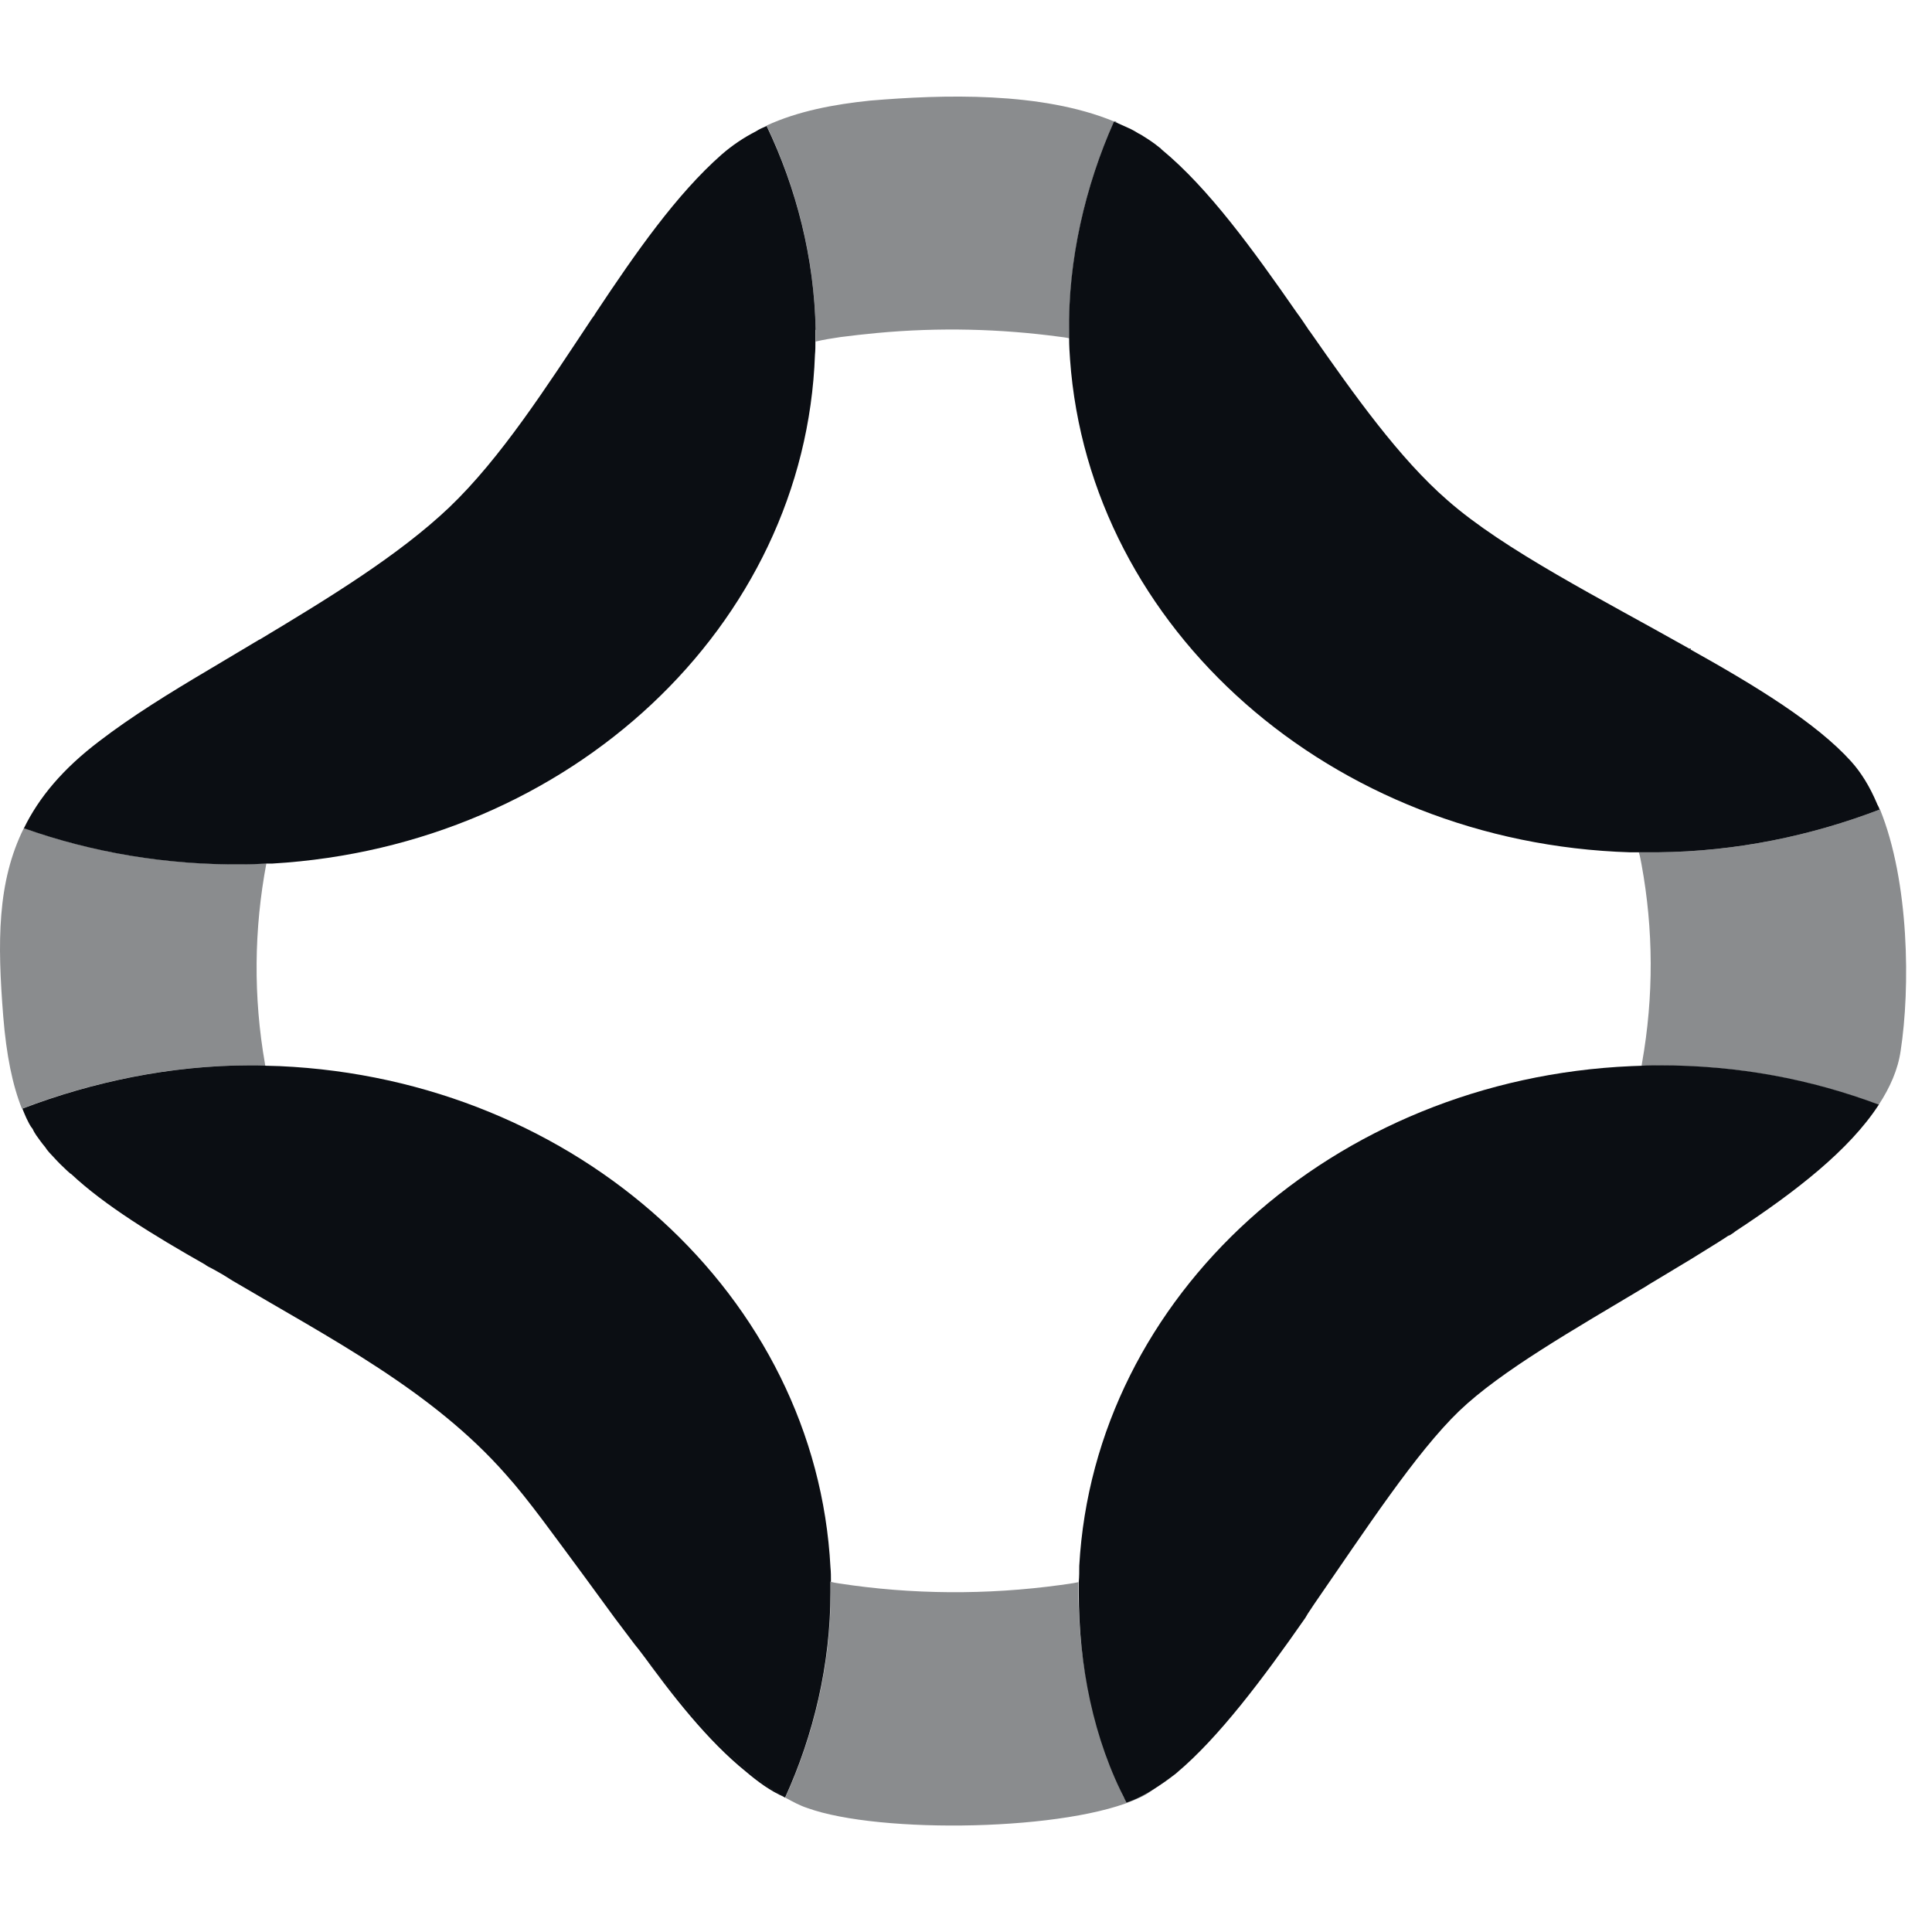
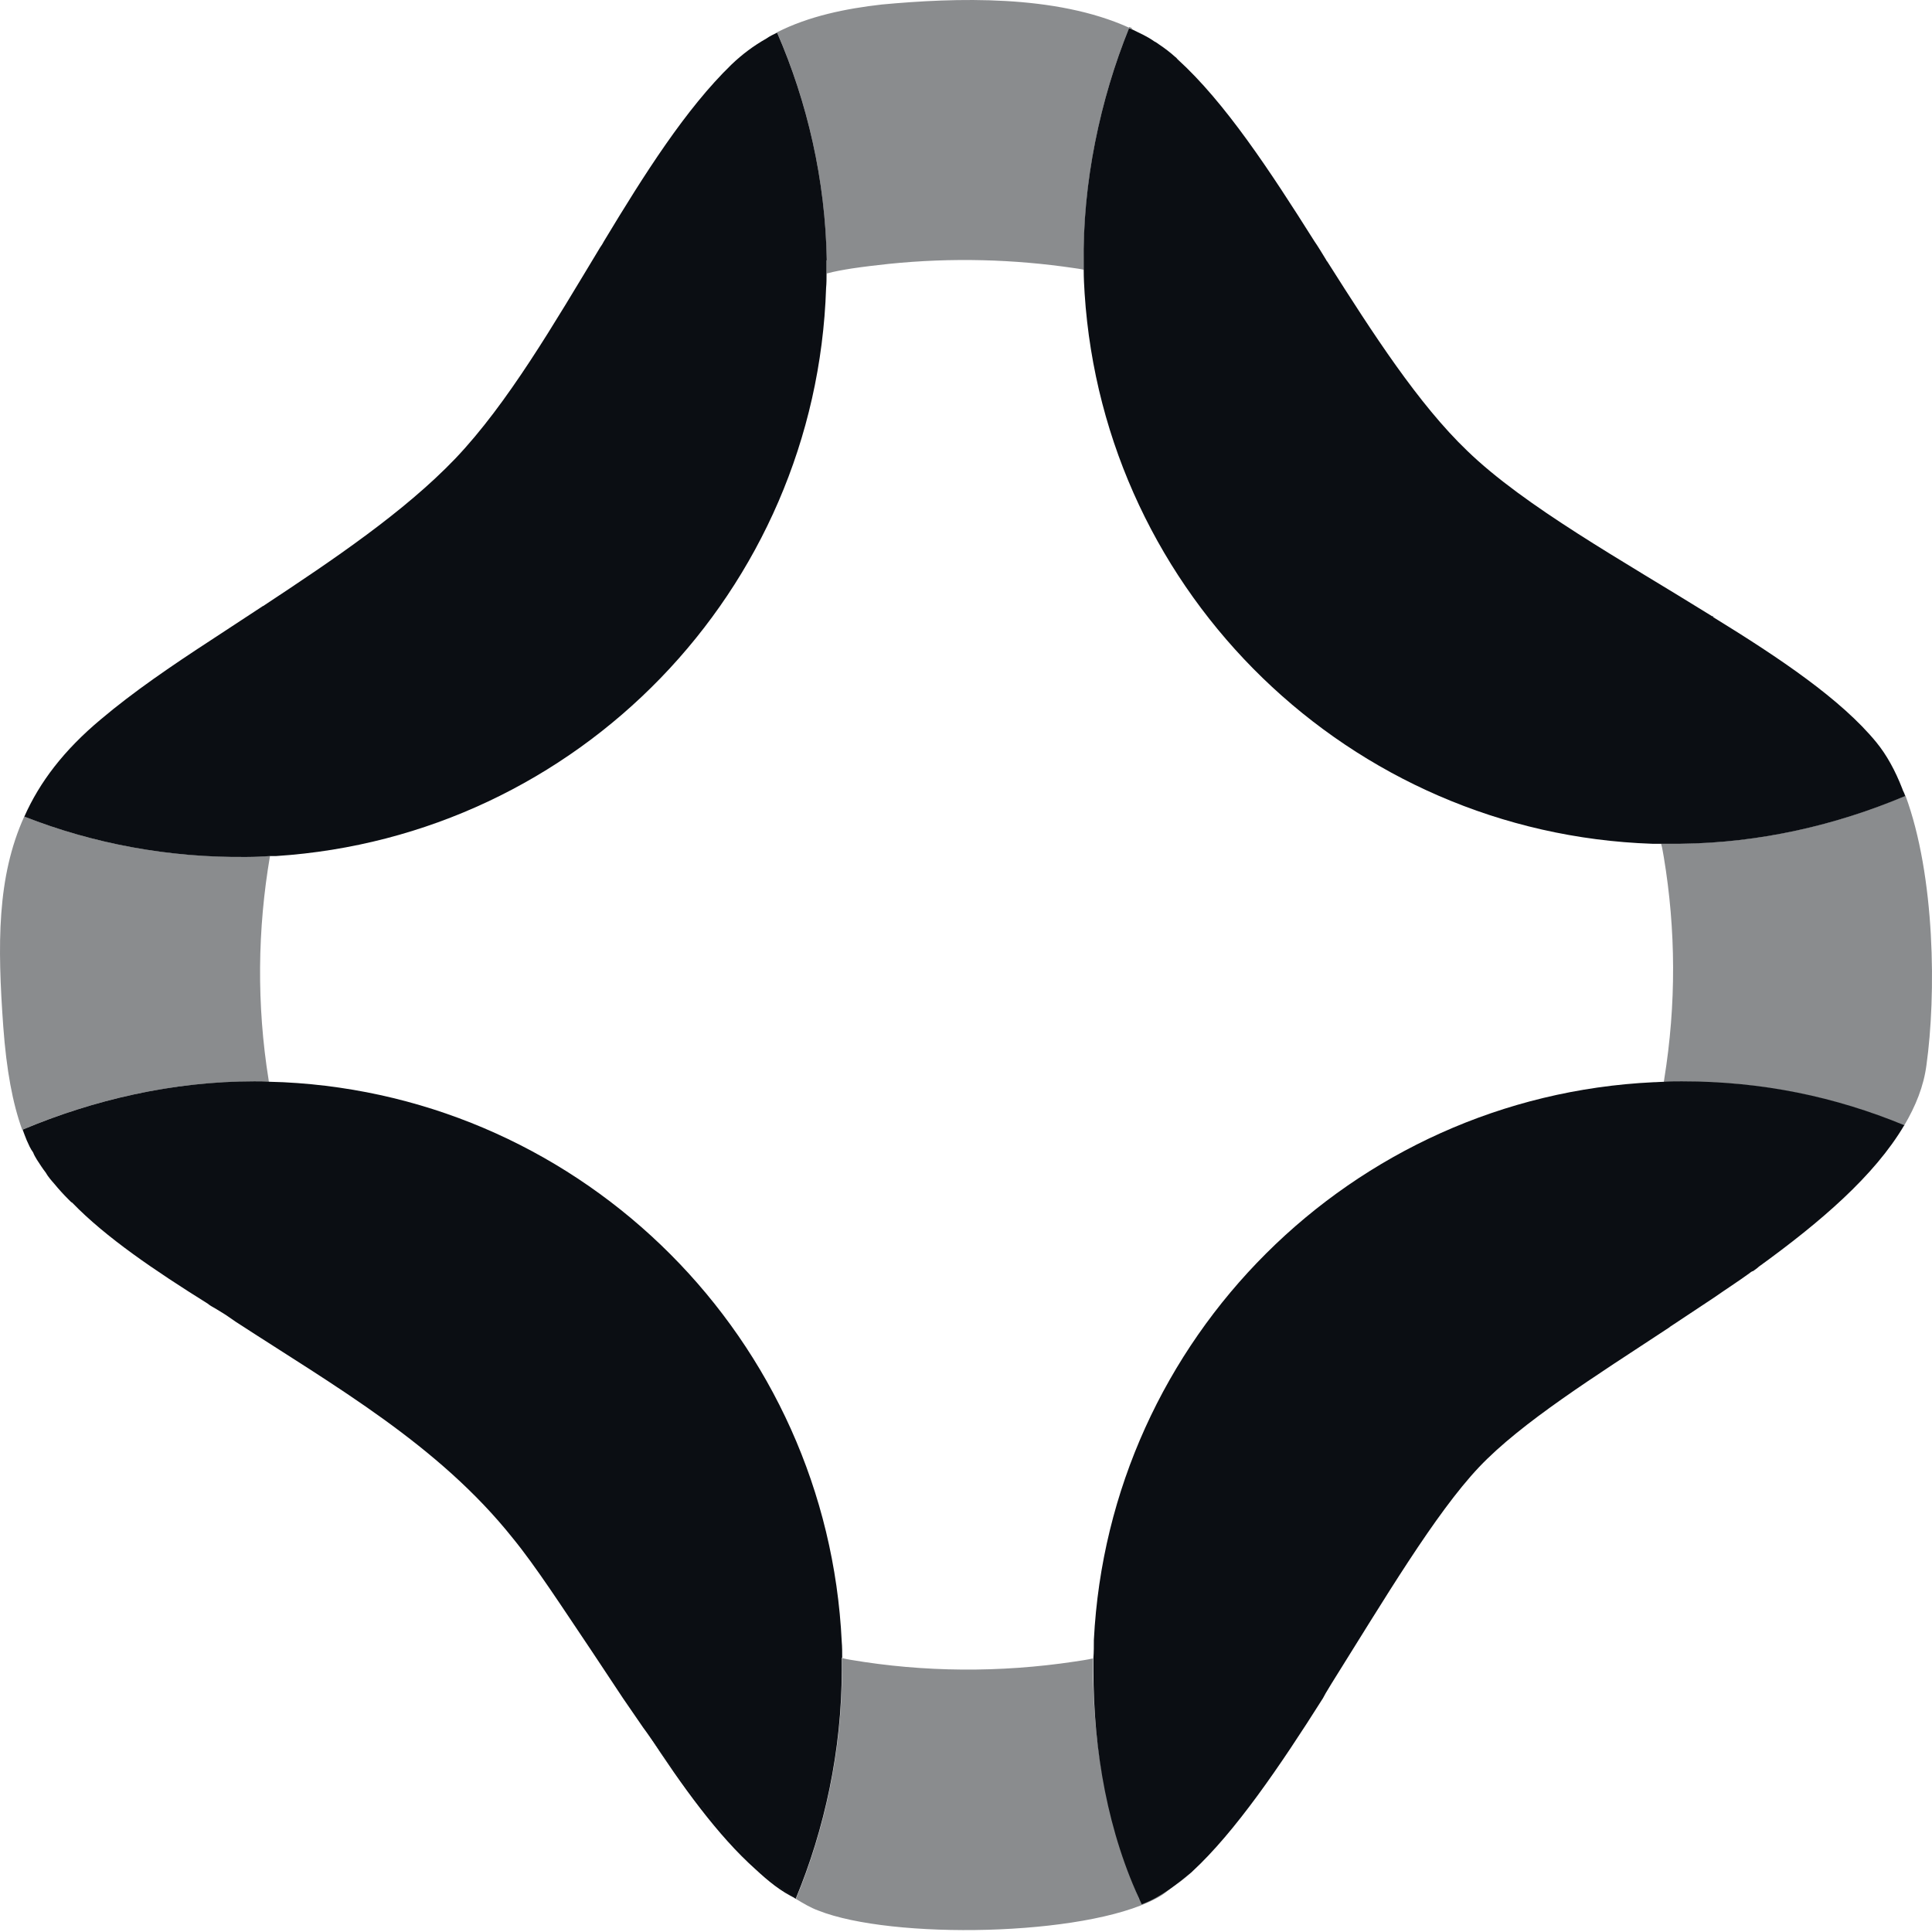
<svg xmlns="http://www.w3.org/2000/svg" version="1.1" width="1000" height="1000">
  <style>
    #light-icon {
      display: inline;
    }
    #dark-icon {
      display: none;
    }

    @media (prefers-color-scheme: dark) {
      #light-icon {
        display: none;
      }
      #dark-icon {
        display: inline;
      }
    }
  </style>
  <g id="light-icon">
    <svg version="1.1" width="1000" height="1000">
      <g>
-         <g transform="matrix(25,0,0,25,0,50)">
-           <svg version="1.1" width="40" height="36">
-             <svg width="40" height="36" viewBox="0 0 40 36" fill="none">
-               <path d="M38.895 20.877C38.289 21.807 37.19 22.665 35.928 23.494C35.891 23.527 35.844 23.553 35.807 23.578H35.798C35.798 23.578 35.761 23.595 35.742 23.612C35.504 23.768 35.258 23.912 35.011 24.069L34.112 24.61L34.103 24.618C32.575 25.532 31.081 26.381 30.214 27.21C29.316 28.073 28.273 29.671 27.201 31.222C27.164 31.282 27.118 31.345 27.08 31.404C27.062 31.438 27.043 31.463 27.025 31.497C26.144 32.761 25.232 33.975 24.361 34.706L24.342 34.723C24.058 34.93 23.728 35.184 23.323 35.319C22.633 34.004 22.335 32.478 22.335 30.969V30.753C22.345 30.643 22.345 30.529 22.345 30.419C22.657 24.825 27.607 20.34 33.777 20.073C33.851 20.073 33.921 20.065 33.996 20.065C34.117 20.056 34.242 20.056 34.354 20.056C35.993 20.056 37.483 20.34 38.904 20.872L38.895 20.877Z" fill="#0B0E13" />
-               <path d="M16.258 35.214C15.946 35.083 15.681 34.88 15.434 34.672C14.666 34.051 13.935 33.133 13.217 32.131C14.098 33.277 15.02 34.351 15.9 34.981L15.909 34.989C16.021 35.066 16.146 35.146 16.258 35.214Z" fill="#0B0E13" />
-               <path d="M23.132 0.54C23.132 0.54 23.085 0.523 23.066 0.515V0.506C23.095 0.515 23.113 0.523 23.132 0.54Z" fill="#0B0E13" />
-               <path opacity="0.48" d="M5.52 15.875C5.366 15.883 5.208 15.892 5.045 15.892C3.434 15.909 1.897 15.642 0.495 15.143C-0.063 16.264 -0.054 17.52 0.067 19.042C0.132 19.849 0.258 20.462 0.453 20.953C1.892 20.403 3.513 20.056 5.185 20.056C5.287 20.056 5.394 20.056 5.497 20.065C5.487 20.056 5.487 20.039 5.487 20.031C5.241 18.636 5.259 17.232 5.515 15.875H5.52ZM23.271 35.222C22.74 34.076 22.419 32.837 22.345 31.539C22.335 31.349 22.326 31.159 22.326 30.973V30.757C22.205 30.783 22.07 30.8 21.949 30.817C20.431 31.024 18.875 31.015 17.371 30.783C17.315 30.774 17.259 30.766 17.199 30.749V30.973C17.199 32.461 16.85 33.924 16.258 35.218C16.412 35.302 16.561 35.383 16.715 35.433C18.214 35.975 22.144 35.915 23.597 35.218C23.69 35.175 23.779 35.125 23.872 35.053C23.947 35.002 24.035 34.943 24.11 34.897C24.184 34.846 24.263 34.786 24.338 34.723C24.054 34.93 23.686 35.083 23.276 35.222H23.271ZM18.014 0.083C17.273 0.159 16.524 0.299 15.872 0.599C16.486 1.88 16.859 3.326 16.887 4.823V5.072C17.059 5.03 17.227 5.005 17.399 4.979C17.646 4.946 17.893 4.92 18.149 4.895C19.457 4.772 20.729 4.81 21.93 4.971C21.995 4.979 22.075 4.988 22.14 5.005V4.895C22.112 3.381 22.48 1.829 23.066 0.515C21.558 -0.107 19.523 -0.044 18.014 0.083ZM38.922 14.759C37.511 15.3 35.956 15.63 34.326 15.646H33.93C33.958 15.731 33.968 15.811 33.986 15.896C34.233 17.24 34.242 18.623 33.996 20.01C33.996 20.027 33.986 20.052 33.986 20.069C34.107 20.061 34.233 20.061 34.345 20.061C35.984 20.061 37.474 20.344 38.895 20.877C39.132 20.513 39.295 20.145 39.351 19.756C39.551 18.458 39.532 16.255 38.922 14.754V14.759Z" fill="#0B0E13" />
-               <path d="M38.922 14.759C37.511 15.3 35.956 15.63 34.326 15.646H33.749C27.579 15.456 22.554 11.034 22.154 5.44C22.144 5.301 22.135 5.157 22.135 5.009V4.899C22.107 3.385 22.475 1.834 23.062 0.519C23.08 0.527 23.108 0.536 23.127 0.544C23.201 0.578 23.281 0.612 23.355 0.646C23.43 0.679 23.509 0.722 23.574 0.764C23.611 0.781 23.639 0.798 23.676 0.823C23.788 0.891 23.905 0.971 24.007 1.056C24.026 1.064 24.035 1.081 24.054 1.098C25.022 1.897 25.94 3.166 26.848 4.472C26.931 4.582 27.011 4.705 27.085 4.814C27.085 4.814 27.088 4.82 27.094 4.831C27.094 4.831 27.113 4.848 27.122 4.865C28.04 6.18 28.971 7.491 29.968 8.357C31.141 9.389 33.144 10.395 34.964 11.423C34.974 11.431 34.992 11.44 35.002 11.448C36.357 12.205 37.609 12.97 38.326 13.765C38.536 13.998 38.713 14.289 38.857 14.628C38.857 14.636 38.867 14.645 38.867 14.653C38.885 14.687 38.904 14.721 38.913 14.754L38.922 14.759Z" fill="#0B0E13" />
-               <path d="M17.194 30.749V30.973C17.194 32.461 16.845 33.924 16.254 35.218C16.142 35.15 16.016 35.07 15.904 34.994L15.895 34.985C15.015 34.355 14.093 33.281 13.213 32.136C13.194 32.11 13.166 32.076 13.138 32.043C13.003 31.861 12.864 31.683 12.729 31.501L12.086 30.622C11.48 29.806 10.94 29.045 10.475 28.529C8.957 26.8 6.842 25.713 4.817 24.517L4.607 24.386L4.426 24.284L4.314 24.225C4.314 24.225 4.267 24.2 4.249 24.183C3.168 23.57 2.162 22.952 1.473 22.306C1.473 22.306 1.467 22.303 1.455 22.297L1.389 22.238C1.296 22.153 1.199 22.056 1.115 21.963C1.05 21.895 0.98 21.824 0.933 21.747C0.868 21.671 0.812 21.591 0.751 21.506C0.724 21.464 0.696 21.422 0.677 21.375C0.621 21.308 0.584 21.227 0.547 21.151C0.519 21.092 0.491 21.02 0.463 20.953C1.902 20.403 3.522 20.056 5.194 20.056C5.296 20.056 5.404 20.056 5.506 20.065C5.599 20.065 5.697 20.073 5.79 20.073C11.96 20.348 16.901 24.851 17.194 30.453C17.204 30.546 17.204 30.652 17.204 30.745L17.194 30.749Z" fill="#0B0E13" />
-               <path d="M16.882 4.827V5.077C16.882 5.161 16.882 5.258 16.873 5.343C16.673 10.954 11.802 15.515 5.641 15.879H5.52C5.366 15.887 5.208 15.896 5.045 15.896C3.434 15.913 1.897 15.646 0.495 15.148C0.807 14.509 1.301 13.917 2.06 13.342C2.721 12.835 3.499 12.353 4.314 11.871L5.357 11.249C5.357 11.249 5.366 11.241 5.376 11.241C6.814 10.378 8.258 9.495 9.301 8.505C10.372 7.482 11.313 6.011 12.258 4.59C12.286 4.557 12.314 4.514 12.333 4.48C13.166 3.225 14.009 2.02 14.94 1.2C15.159 1.009 15.397 0.849 15.653 0.718C15.718 0.675 15.797 0.641 15.872 0.608C16.486 1.889 16.859 3.335 16.887 4.831L16.882 4.827Z" fill="#0B0E13" />
-               <path d="M35.006 11.427V11.452C35.006 11.452 34.978 11.435 34.969 11.427H35.006Z" fill="#0B0E13" />
+         <g transform="matrix(7.8125,0,0,7.8125,0,0)">
+           <svg version="1.1" width="128" height="128">
+             <svg width="128" height="128" viewBox="0 0 128 128" fill="none">
+               <path d="M126.149 74.57C124.186 77.892 120.621 80.959 116.528 83.919C116.407 84.04 116.256 84.13 116.135 84.221H116.105C116.105 84.221 115.984 84.281 115.924 84.342C115.154 84.901 114.353 85.414 113.553 85.973L110.638 87.906L110.608 87.936C105.654 91.199 100.805 94.235 97.996 97.195C95.081 100.276 91.698 105.985 88.224 111.528C88.103 111.74 87.952 111.966 87.831 112.178C87.771 112.298 87.711 112.389 87.65 112.51C84.796 117.026 81.835 121.361 79.011 123.974L78.951 124.034C78.029 124.774 76.957 125.68 75.643 126.164C73.407 121.466 72.441 116.014 72.441 110.622V109.852C72.471 109.459 72.471 109.051 72.471 108.658C73.483 88.677 89.538 72.652 109.55 71.7C109.792 71.7 110.019 71.67 110.26 71.67C110.653 71.64 111.061 71.64 111.423 71.64C116.74 71.64 121.573 72.652 126.179 74.555L126.149 74.57Z" fill="#0B0E13" />
+               <path d="M52.734 125.784C51.722 125.316 50.861 124.591 50.061 123.851C47.569 121.63 45.197 118.353 42.872 114.773C45.726 118.867 48.717 122.703 51.571 124.953L51.601 124.983C51.964 125.255 52.372 125.542 52.734 125.784Z" fill="#0B0E13" />
+               <path d="M75.025 1.915C75.025 1.915 74.874 1.855 74.813 1.824V1.794C74.904 1.824 74.965 1.855 75.025 1.915Z" fill="#0B0E13" />
+               <path opacity="0.48" d="M17.904 56.709C17.405 56.74 16.892 56.77 16.363 56.77C11.137 56.83 6.153 55.879 1.607 54.096C-0.206 58.099 -0.175 62.585 0.217 68.022C0.429 70.907 0.836 73.097 1.471 74.849C6.138 72.885 11.394 71.647 16.816 71.647C17.148 71.647 17.496 71.647 17.828 71.677C17.798 71.647 17.798 71.586 17.798 71.556C16.997 66.572 17.058 61.558 17.888 56.709H17.904ZM75.478 125.823C73.756 121.73 72.714 117.305 72.473 112.668C72.442 111.988 72.412 111.309 72.412 110.644V109.874C72.019 109.965 71.582 110.025 71.189 110.085C66.265 110.825 61.22 110.795 56.342 109.965C56.161 109.934 55.98 109.904 55.783 109.844V110.644C55.783 115.961 54.65 121.186 52.732 125.808C53.231 126.11 53.714 126.397 54.212 126.578C59.076 128.512 71.823 128.3 76.535 125.808C76.838 125.657 77.124 125.476 77.427 125.219C77.668 125.038 77.955 124.826 78.197 124.66C78.439 124.479 78.695 124.268 78.937 124.041C78.016 124.781 76.822 125.325 75.493 125.823H75.478ZM58.426 0.298C56.025 0.57 53.593 1.068 51.479 2.14C53.472 6.717 54.681 11.882 54.771 17.229V18.12C55.33 17.969 55.874 17.878 56.433 17.788C57.233 17.667 58.034 17.576 58.864 17.485C63.108 17.047 67.232 17.183 71.128 17.757C71.34 17.788 71.597 17.818 71.808 17.878V17.485C71.717 12.079 72.911 6.535 74.814 1.838C69.92 -0.382 63.32 -0.155 58.426 0.298ZM126.241 52.722C121.665 54.655 116.62 55.833 111.334 55.894H110.05C110.141 56.196 110.171 56.483 110.231 56.785C111.032 61.588 111.062 66.527 110.262 71.481C110.262 71.541 110.231 71.632 110.231 71.692C110.624 71.662 111.032 71.662 111.394 71.662C116.711 71.662 121.544 72.674 126.151 74.577C126.921 73.278 127.45 71.964 127.631 70.575C128.28 65.938 128.22 58.069 126.241 52.707V52.722Z" fill="#0B0E13" />
+               <path d="M126.247 52.73C121.67 54.663 116.626 55.842 111.34 55.902H109.467C89.455 55.222 73.158 39.424 71.859 19.442C71.829 18.944 71.799 18.43 71.799 17.901V17.509C71.708 12.101 72.901 6.559 74.804 1.861C74.865 1.892 74.955 1.922 75.016 1.952C75.257 2.073 75.514 2.194 75.756 2.314C75.997 2.435 76.254 2.586 76.466 2.737C76.586 2.798 76.677 2.858 76.798 2.949C77.16 3.19 77.538 3.477 77.87 3.779C77.931 3.81 77.961 3.87 78.021 3.931C81.163 6.785 84.138 11.316 87.083 15.983C87.355 16.376 87.612 16.814 87.854 17.206C87.854 17.206 87.864 17.227 87.884 17.267C87.884 17.267 87.944 17.327 87.974 17.388C90.95 22.085 93.971 26.767 97.203 29.863C101.009 33.549 107.503 37.143 113.409 40.813C113.439 40.844 113.499 40.874 113.53 40.904C117.925 43.608 121.988 46.341 124.314 49.181C124.993 50.011 125.567 51.054 126.035 52.262C126.035 52.292 126.066 52.322 126.066 52.352C126.126 52.473 126.186 52.594 126.217 52.715L126.247 52.73Z" fill="#0B0E13" />
+               <path d="M55.768 109.837V110.637C55.768 115.953 54.635 121.179 52.717 125.801C52.354 125.559 51.946 125.272 51.584 125L51.554 124.97C48.699 122.72 45.709 118.884 42.854 114.79C42.794 114.7 42.703 114.579 42.612 114.458C42.174 113.809 41.721 113.174 41.283 112.525L39.199 109.383C37.236 106.468 35.483 103.75 33.973 101.907C29.049 95.73 22.192 91.848 15.622 87.574L14.943 87.106L14.354 86.743L13.991 86.532C13.991 86.532 13.84 86.441 13.78 86.381C10.276 84.191 7.013 81.986 4.778 79.675C4.778 79.675 4.758 79.665 4.718 79.644L4.506 79.433C4.204 79.131 3.887 78.784 3.615 78.451C3.404 78.21 3.177 77.953 3.026 77.681C2.814 77.409 2.633 77.122 2.437 76.82C2.346 76.669 2.256 76.518 2.195 76.352C2.014 76.11 1.893 75.823 1.772 75.552C1.682 75.34 1.591 75.083 1.5 74.842C6.167 72.878 11.424 71.64 16.846 71.64C17.178 71.64 17.525 71.64 17.858 71.67C18.16 71.67 18.477 71.7 18.779 71.7C38.791 72.682 54.816 88.767 55.768 108.779C55.798 109.112 55.798 109.489 55.798 109.821L55.768 109.837Z" fill="#0B0E13" />
+               <path d="M54.761 17.235V18.126C54.761 18.428 54.761 18.775 54.731 19.077C54.082 39.12 38.283 55.416 18.301 56.715H17.909C17.41 56.745 16.897 56.776 16.368 56.776C11.142 56.836 6.158 55.885 1.612 54.102C2.624 51.822 4.225 49.707 6.687 47.653C8.831 45.841 11.354 44.119 13.997 42.397L17.38 40.177C17.38 40.177 17.41 40.147 17.44 40.147C22.107 37.066 26.789 33.909 30.173 30.375C33.647 26.72 36.697 21.463 39.763 16.389C39.854 16.268 39.945 16.117 40.005 15.996C42.709 11.51 45.442 7.206 48.463 4.276C49.173 3.596 49.943 3.022 50.774 2.554C50.985 2.403 51.242 2.282 51.484 2.161C53.477 6.738 54.686 11.903 54.776 17.25L54.761 17.235Z" fill="#0B0E13" />
+               <path d="M113.51 40.834V40.9C113.51 40.9 113.444 40.856 113.422 40.834H113.51Z" fill="#0B0E13" />
            </svg>
          </svg>
        </g>
      </g>
    </svg>
  </g>
  <g id="dark-icon">
    <svg version="1.1" width="1000" height="1000">
      <g>
-         <g transform="matrix(25,0,0,25,0,50)">
-           <svg version="1.1" width="40" height="36">
-             <svg width="40" height="36" viewBox="0 0 40 36" fill="none">
-               <path d="M38.895 20.877C38.289 21.807 37.19 22.665 35.928 23.494C35.891 23.527 35.844 23.553 35.807 23.578H35.798C35.798 23.578 35.761 23.595 35.742 23.612C35.504 23.768 35.258 23.912 35.011 24.069L34.112 24.61L34.103 24.618C32.575 25.532 31.081 26.381 30.214 27.21C29.316 28.073 28.273 29.671 27.201 31.222C27.164 31.282 27.118 31.345 27.08 31.404C27.062 31.438 27.043 31.463 27.025 31.497C26.144 32.761 25.232 33.975 24.361 34.706L24.342 34.723C24.058 34.93 23.728 35.184 23.323 35.319C22.633 34.004 22.335 32.478 22.335 30.969V30.753C22.345 30.643 22.345 30.529 22.345 30.419C22.657 24.825 27.607 20.34 33.777 20.073C33.851 20.073 33.921 20.065 33.996 20.065C34.117 20.056 34.242 20.056 34.354 20.056C35.993 20.056 37.483 20.34 38.904 20.872L38.895 20.877Z" fill="#F9F9F8" />
-               <path d="M16.258 35.214C15.946 35.083 15.681 34.88 15.434 34.672C14.666 34.051 13.935 33.133 13.217 32.131C14.098 33.277 15.02 34.351 15.9 34.981L15.909 34.989C16.021 35.066 16.146 35.146 16.258 35.214Z" fill="#F9F9F8" />
-               <path d="M23.132 0.54C23.132 0.54 23.085 0.523 23.066 0.515V0.506C23.095 0.515 23.113 0.523 23.132 0.54Z" fill="#F9F9F8" />
-               <path opacity="0.48" d="M5.52 15.875C5.366 15.883 5.208 15.892 5.045 15.892C3.434 15.909 1.897 15.642 0.495 15.143C-0.063 16.264 -0.054 17.52 0.067 19.042C0.132 19.849 0.258 20.462 0.453 20.953C1.892 20.403 3.513 20.056 5.185 20.056C5.287 20.056 5.394 20.056 5.497 20.065C5.487 20.056 5.487 20.039 5.487 20.031C5.241 18.636 5.259 17.232 5.515 15.875H5.52ZM23.271 35.222C22.74 34.076 22.419 32.837 22.345 31.539C22.335 31.349 22.326 31.159 22.326 30.973V30.757C22.205 30.783 22.07 30.8 21.949 30.817C20.431 31.024 18.875 31.015 17.371 30.783C17.315 30.774 17.259 30.766 17.199 30.749V30.973C17.199 32.461 16.85 33.924 16.258 35.218C16.412 35.302 16.561 35.383 16.715 35.433C18.214 35.975 22.144 35.915 23.597 35.218C23.69 35.175 23.779 35.125 23.872 35.053C23.947 35.002 24.035 34.943 24.11 34.897C24.184 34.846 24.263 34.786 24.338 34.723C24.054 34.93 23.686 35.083 23.276 35.222H23.271ZM18.014 0.083C17.273 0.159 16.524 0.299 15.872 0.599C16.486 1.88 16.859 3.326 16.887 4.823V5.072C17.059 5.03 17.227 5.005 17.399 4.979C17.646 4.946 17.893 4.92 18.149 4.895C19.457 4.772 20.729 4.81 21.93 4.971C21.995 4.979 22.075 4.988 22.14 5.005V4.895C22.112 3.381 22.48 1.829 23.066 0.515C21.558 -0.107 19.523 -0.044 18.014 0.083ZM38.922 14.759C37.511 15.3 35.956 15.63 34.326 15.646H33.93C33.958 15.731 33.968 15.811 33.986 15.896C34.233 17.24 34.242 18.623 33.996 20.01C33.996 20.027 33.986 20.052 33.986 20.069C34.107 20.061 34.233 20.061 34.345 20.061C35.984 20.061 37.474 20.344 38.895 20.877C39.132 20.513 39.295 20.145 39.351 19.756C39.551 18.458 39.532 16.255 38.922 14.754V14.759Z" fill="#F9F9F8" />
-               <path d="M38.922 14.759C37.511 15.3 35.956 15.63 34.326 15.646H33.749C27.579 15.456 22.554 11.034 22.154 5.44C22.144 5.301 22.135 5.157 22.135 5.009V4.899C22.107 3.385 22.475 1.834 23.062 0.519C23.08 0.527 23.108 0.536 23.127 0.544C23.201 0.578 23.281 0.612 23.355 0.646C23.43 0.679 23.509 0.722 23.574 0.764C23.611 0.781 23.639 0.798 23.676 0.823C23.788 0.891 23.905 0.971 24.007 1.056C24.026 1.064 24.035 1.081 24.054 1.098C25.022 1.897 25.94 3.166 26.848 4.472C26.931 4.582 27.011 4.705 27.085 4.814C27.085 4.814 27.088 4.82 27.094 4.831C27.094 4.831 27.113 4.848 27.122 4.865C28.04 6.18 28.971 7.491 29.968 8.357C31.141 9.389 33.144 10.395 34.964 11.423C34.974 11.431 34.992 11.44 35.002 11.448C36.357 12.205 37.609 12.97 38.326 13.765C38.536 13.998 38.713 14.289 38.857 14.628C38.857 14.636 38.867 14.645 38.867 14.653C38.885 14.687 38.904 14.721 38.913 14.754L38.922 14.759Z" fill="#F9F9F8" />
-               <path d="M17.194 30.749V30.973C17.194 32.461 16.845 33.924 16.254 35.218C16.142 35.15 16.016 35.07 15.904 34.994L15.895 34.985C15.015 34.355 14.093 33.281 13.213 32.136C13.194 32.11 13.166 32.076 13.138 32.043C13.003 31.861 12.864 31.683 12.729 31.501L12.086 30.622C11.48 29.806 10.94 29.045 10.475 28.529C8.957 26.8 6.842 25.713 4.817 24.517L4.607 24.386L4.426 24.284L4.314 24.225C4.314 24.225 4.267 24.2 4.249 24.183C3.168 23.57 2.162 22.952 1.473 22.306C1.473 22.306 1.467 22.303 1.455 22.297L1.389 22.238C1.296 22.153 1.199 22.056 1.115 21.963C1.05 21.895 0.98 21.824 0.933 21.747C0.868 21.671 0.812 21.591 0.751 21.506C0.724 21.464 0.696 21.422 0.677 21.375C0.621 21.308 0.584 21.227 0.547 21.151C0.519 21.092 0.491 21.02 0.463 20.953C1.902 20.403 3.522 20.056 5.194 20.056C5.296 20.056 5.404 20.056 5.506 20.065C5.599 20.065 5.697 20.073 5.79 20.073C11.96 20.348 16.901 24.851 17.194 30.453C17.204 30.546 17.204 30.652 17.204 30.745L17.194 30.749Z" fill="#F9F9F8" />
-               <path d="M16.882 4.827V5.077C16.882 5.161 16.882 5.258 16.873 5.343C16.673 10.954 11.802 15.515 5.641 15.879H5.52C5.366 15.887 5.208 15.896 5.045 15.896C3.434 15.913 1.897 15.646 0.495 15.148C0.807 14.509 1.301 13.917 2.06 13.342C2.721 12.835 3.499 12.353 4.314 11.871L5.357 11.249C5.357 11.249 5.366 11.241 5.376 11.241C6.814 10.378 8.258 9.495 9.301 8.505C10.372 7.482 11.313 6.011 12.258 4.59C12.286 4.557 12.314 4.514 12.333 4.48C13.166 3.225 14.009 2.02 14.94 1.2C15.159 1.009 15.397 0.849 15.653 0.718C15.718 0.675 15.797 0.641 15.872 0.608C16.486 1.889 16.859 3.335 16.887 4.831L16.882 4.827Z" fill="#F9F9F8" />
-               <path d="M35.006 11.427V11.452C35.006 11.452 34.978 11.435 34.969 11.427H35.006Z" fill="#F9F9F8" />
+         <g transform="matrix(7.8125,0,0,7.8125,0,0)">
+           <svg version="1.1" width="128" height="128">
+             <svg width="128" height="128" viewBox="0 0 128 128" fill="none">
+               <path d="M126.149 74.57C124.186 77.892 120.621 80.959 116.528 83.919C116.407 84.04 116.256 84.13 116.135 84.221H116.105C116.105 84.221 115.984 84.281 115.924 84.342C115.154 84.901 114.353 85.414 113.553 85.973L110.638 87.906L110.608 87.936C105.654 91.199 100.805 94.235 97.996 97.195C95.081 100.276 91.698 105.985 88.224 111.528C88.103 111.74 87.952 111.966 87.831 112.178C87.771 112.298 87.711 112.389 87.65 112.51C84.796 117.026 81.835 121.361 79.011 123.974L78.951 124.034C78.029 124.774 76.957 125.68 75.643 126.164C73.407 121.466 72.441 116.014 72.441 110.622V109.852C72.471 109.459 72.471 109.051 72.471 108.659C73.483 88.677 89.538 72.652 109.55 71.7C109.792 71.7 110.019 71.67 110.26 71.67C110.653 71.64 111.061 71.64 111.423 71.64C116.74 71.64 121.573 72.652 126.179 74.555L126.149 74.57Z" fill="#F9F9F7" />
+               <path d="M52.734 125.784C51.722 125.316 50.861 124.591 50.061 123.851C47.569 121.63 45.197 118.353 42.872 114.773C45.726 118.867 48.717 122.703 51.571 124.953L51.601 124.983C51.964 125.255 52.372 125.542 52.734 125.784Z" fill="#F9F9F7" />
+               <path d="M75.025 1.915C75.025 1.915 74.874 1.855 74.813 1.824V1.794C74.904 1.824 74.965 1.855 75.025 1.915Z" fill="#F9F9F7" />
+               <path opacity="0.48" d="M17.904 56.709C17.405 56.74 16.892 56.77 16.363 56.77C11.137 56.83 6.153 55.879 1.607 54.096C-0.206 58.099 -0.175 62.585 0.217 68.022C0.429 70.907 0.836 73.097 1.471 74.849C6.138 72.885 11.394 71.647 16.816 71.647C17.148 71.647 17.496 71.647 17.828 71.677C17.798 71.647 17.798 71.586 17.798 71.556C16.997 66.572 17.058 61.558 17.888 56.709H17.904ZM75.478 125.823C73.756 121.73 72.714 117.305 72.473 112.668C72.442 111.988 72.412 111.309 72.412 110.644V109.874C72.019 109.965 71.582 110.025 71.189 110.085C66.265 110.825 61.22 110.795 56.342 109.965C56.161 109.934 55.98 109.904 55.783 109.844V110.644C55.783 115.961 54.65 121.186 52.732 125.808C53.231 126.11 53.714 126.397 54.212 126.578C59.076 128.512 71.823 128.3 76.535 125.808C76.838 125.657 77.124 125.476 77.427 125.219C77.668 125.038 77.955 124.826 78.197 124.66C78.439 124.479 78.695 124.268 78.937 124.041C78.016 124.781 76.822 125.325 75.493 125.823H75.478ZM58.426 0.298C56.025 0.57 53.593 1.068 51.479 2.14C53.472 6.717 54.681 11.882 54.771 17.229V18.12C55.33 17.969 55.874 17.878 56.433 17.788C57.233 17.667 58.034 17.576 58.864 17.485C63.108 17.047 67.232 17.183 71.128 17.757C71.34 17.788 71.597 17.818 71.808 17.878V17.485C71.717 12.079 72.911 6.535 74.814 1.838C69.92 -0.382 63.32 -0.155 58.426 0.298ZM126.241 52.722C121.665 54.655 116.62 55.833 111.334 55.894H110.05C110.141 56.196 110.171 56.483 110.231 56.785C111.032 61.588 111.062 66.527 110.262 71.481C110.262 71.541 110.231 71.632 110.231 71.692C110.624 71.662 111.032 71.662 111.394 71.662C116.711 71.662 121.544 72.674 126.151 74.577C126.921 73.278 127.45 71.964 127.631 70.575C128.28 65.938 128.22 58.069 126.241 52.707V52.722Z" fill="#F9F9F7" />
+               <path d="M126.247 52.73C121.67 54.663 116.626 55.842 111.34 55.902H109.467C89.455 55.222 73.158 39.424 71.859 19.442C71.829 18.944 71.799 18.43 71.799 17.901V17.509C71.708 12.101 72.901 6.559 74.804 1.861C74.865 1.892 74.955 1.922 75.016 1.952C75.257 2.073 75.514 2.194 75.756 2.314C75.997 2.435 76.254 2.586 76.466 2.737C76.586 2.798 76.677 2.858 76.798 2.949C77.16 3.19 77.538 3.477 77.87 3.779C77.931 3.81 77.961 3.87 78.021 3.931C81.163 6.785 84.138 11.316 87.083 15.983C87.355 16.376 87.612 16.814 87.854 17.206C87.854 17.206 87.864 17.227 87.884 17.267C87.884 17.267 87.944 17.327 87.974 17.388C90.95 22.085 93.971 26.767 97.203 29.863C101.009 33.549 107.503 37.143 113.409 40.813C113.439 40.844 113.499 40.874 113.53 40.904C117.925 43.608 121.988 46.341 124.314 49.181C124.993 50.011 125.567 51.054 126.035 52.262C126.035 52.292 126.066 52.322 126.066 52.352C126.126 52.473 126.186 52.594 126.217 52.715L126.247 52.73Z" fill="#F9F9F7" />
+               <path d="M55.768 109.837V110.637C55.768 115.953 54.635 121.179 52.717 125.801C52.354 125.559 51.946 125.272 51.584 125L51.554 124.97C48.699 122.72 45.709 118.884 42.854 114.79C42.794 114.7 42.703 114.579 42.612 114.458C42.174 113.809 41.721 113.174 41.283 112.525L39.199 109.383C37.236 106.468 35.483 103.75 33.973 101.907C29.049 95.73 22.192 91.848 15.622 87.574L14.943 87.106L14.354 86.743L13.991 86.532C13.991 86.532 13.84 86.441 13.78 86.381C10.276 84.191 7.013 81.986 4.778 79.675C4.778 79.675 4.758 79.665 4.718 79.644L4.506 79.433C4.204 79.131 3.887 78.784 3.615 78.451C3.404 78.21 3.177 77.953 3.026 77.681C2.814 77.409 2.633 77.122 2.437 76.82C2.346 76.669 2.256 76.518 2.195 76.352C2.014 76.11 1.893 75.823 1.772 75.552C1.682 75.34 1.591 75.083 1.5 74.842C6.167 72.878 11.424 71.64 16.846 71.64C17.178 71.64 17.525 71.64 17.858 71.67C18.16 71.67 18.477 71.7 18.779 71.7C38.791 72.682 54.816 88.767 55.768 108.779C55.798 109.112 55.798 109.489 55.798 109.821L55.768 109.837Z" fill="#F9F9F7" />
+               <path d="M54.761 17.235V18.126C54.761 18.428 54.761 18.775 54.731 19.077C54.082 39.12 38.283 55.416 18.301 56.715H17.909C17.41 56.745 16.897 56.776 16.368 56.776C11.142 56.836 6.158 55.885 1.612 54.102C2.624 51.822 4.225 49.707 6.687 47.653C8.831 45.841 11.354 44.119 13.997 42.397L17.38 40.177C17.38 40.177 17.41 40.147 17.44 40.147C22.107 37.066 26.789 33.909 30.173 30.375C33.647 26.72 36.697 21.463 39.763 16.389C39.854 16.268 39.945 16.117 40.005 15.996C42.709 11.51 45.442 7.206 48.463 4.276C49.173 3.596 49.943 3.022 50.774 2.554C50.985 2.403 51.242 2.282 51.484 2.161C53.477 6.738 54.686 11.903 54.776 17.25L54.761 17.235Z" fill="#F9F9F7" />
+               <path d="M113.51 40.834V40.9C113.51 40.9 113.444 40.856 113.422 40.834H113.51Z" fill="#F9F9F7" />
            </svg>
          </svg>
        </g>
      </g>
    </svg>
  </g>
</svg>
